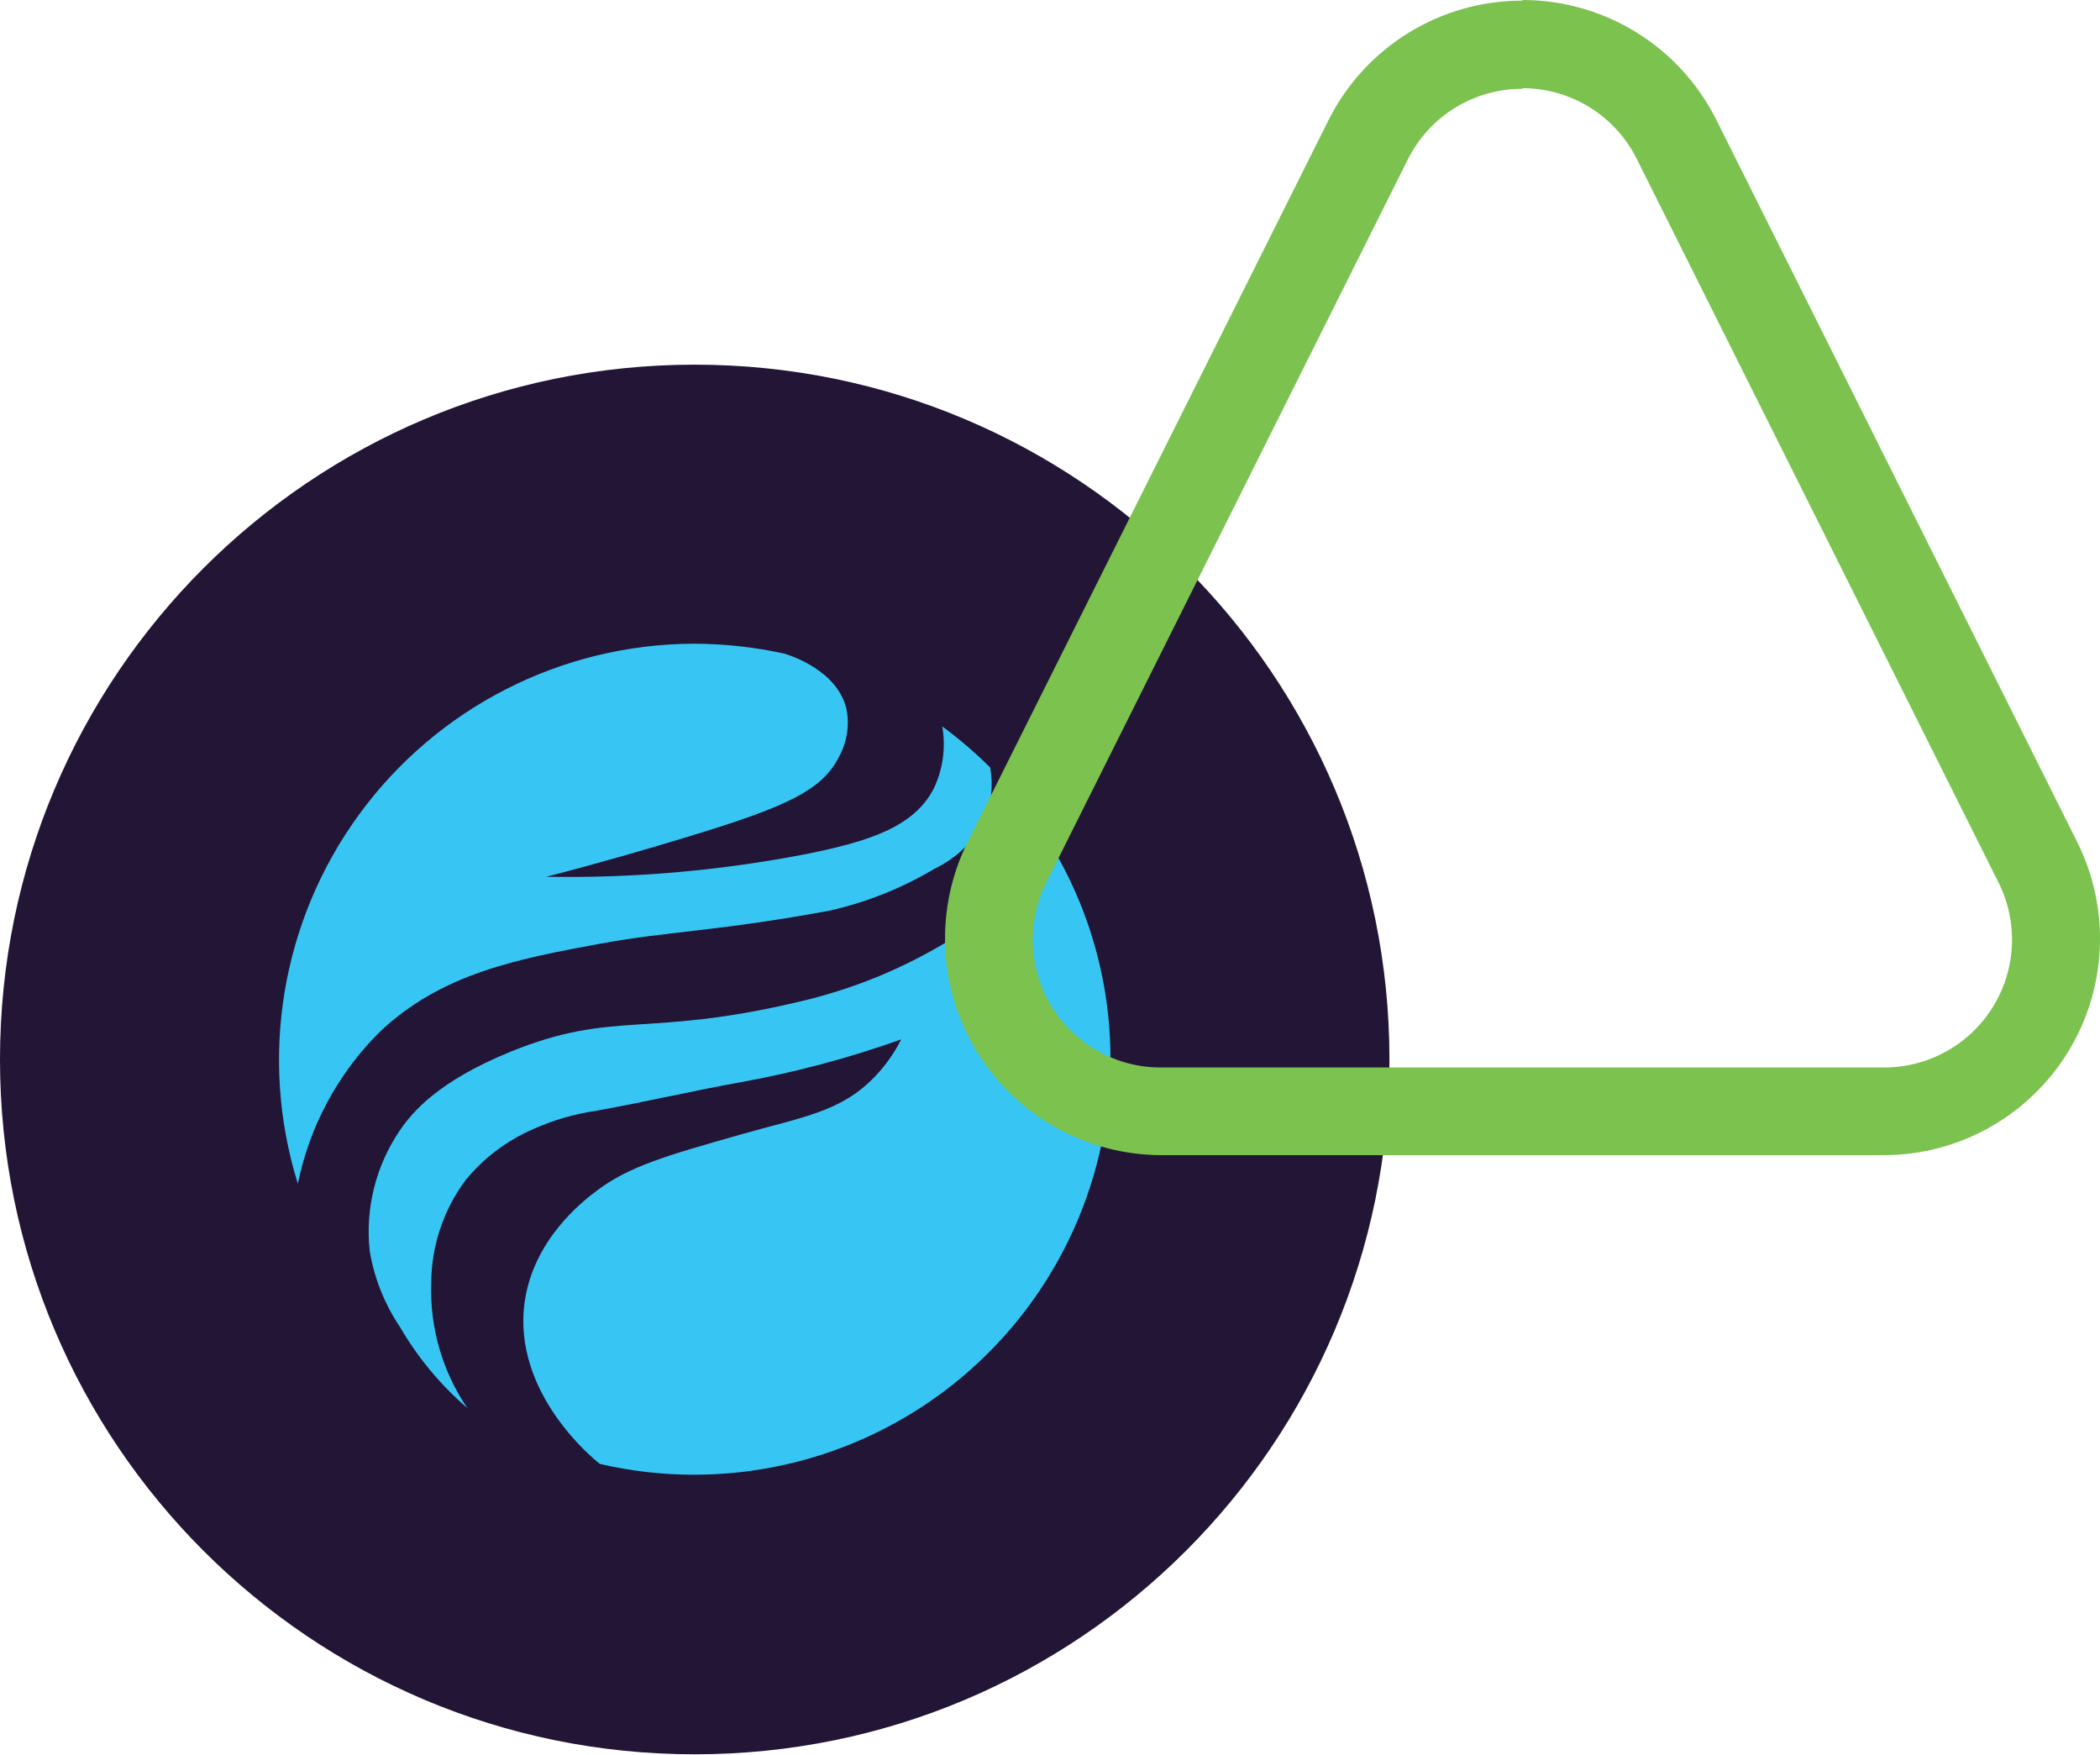
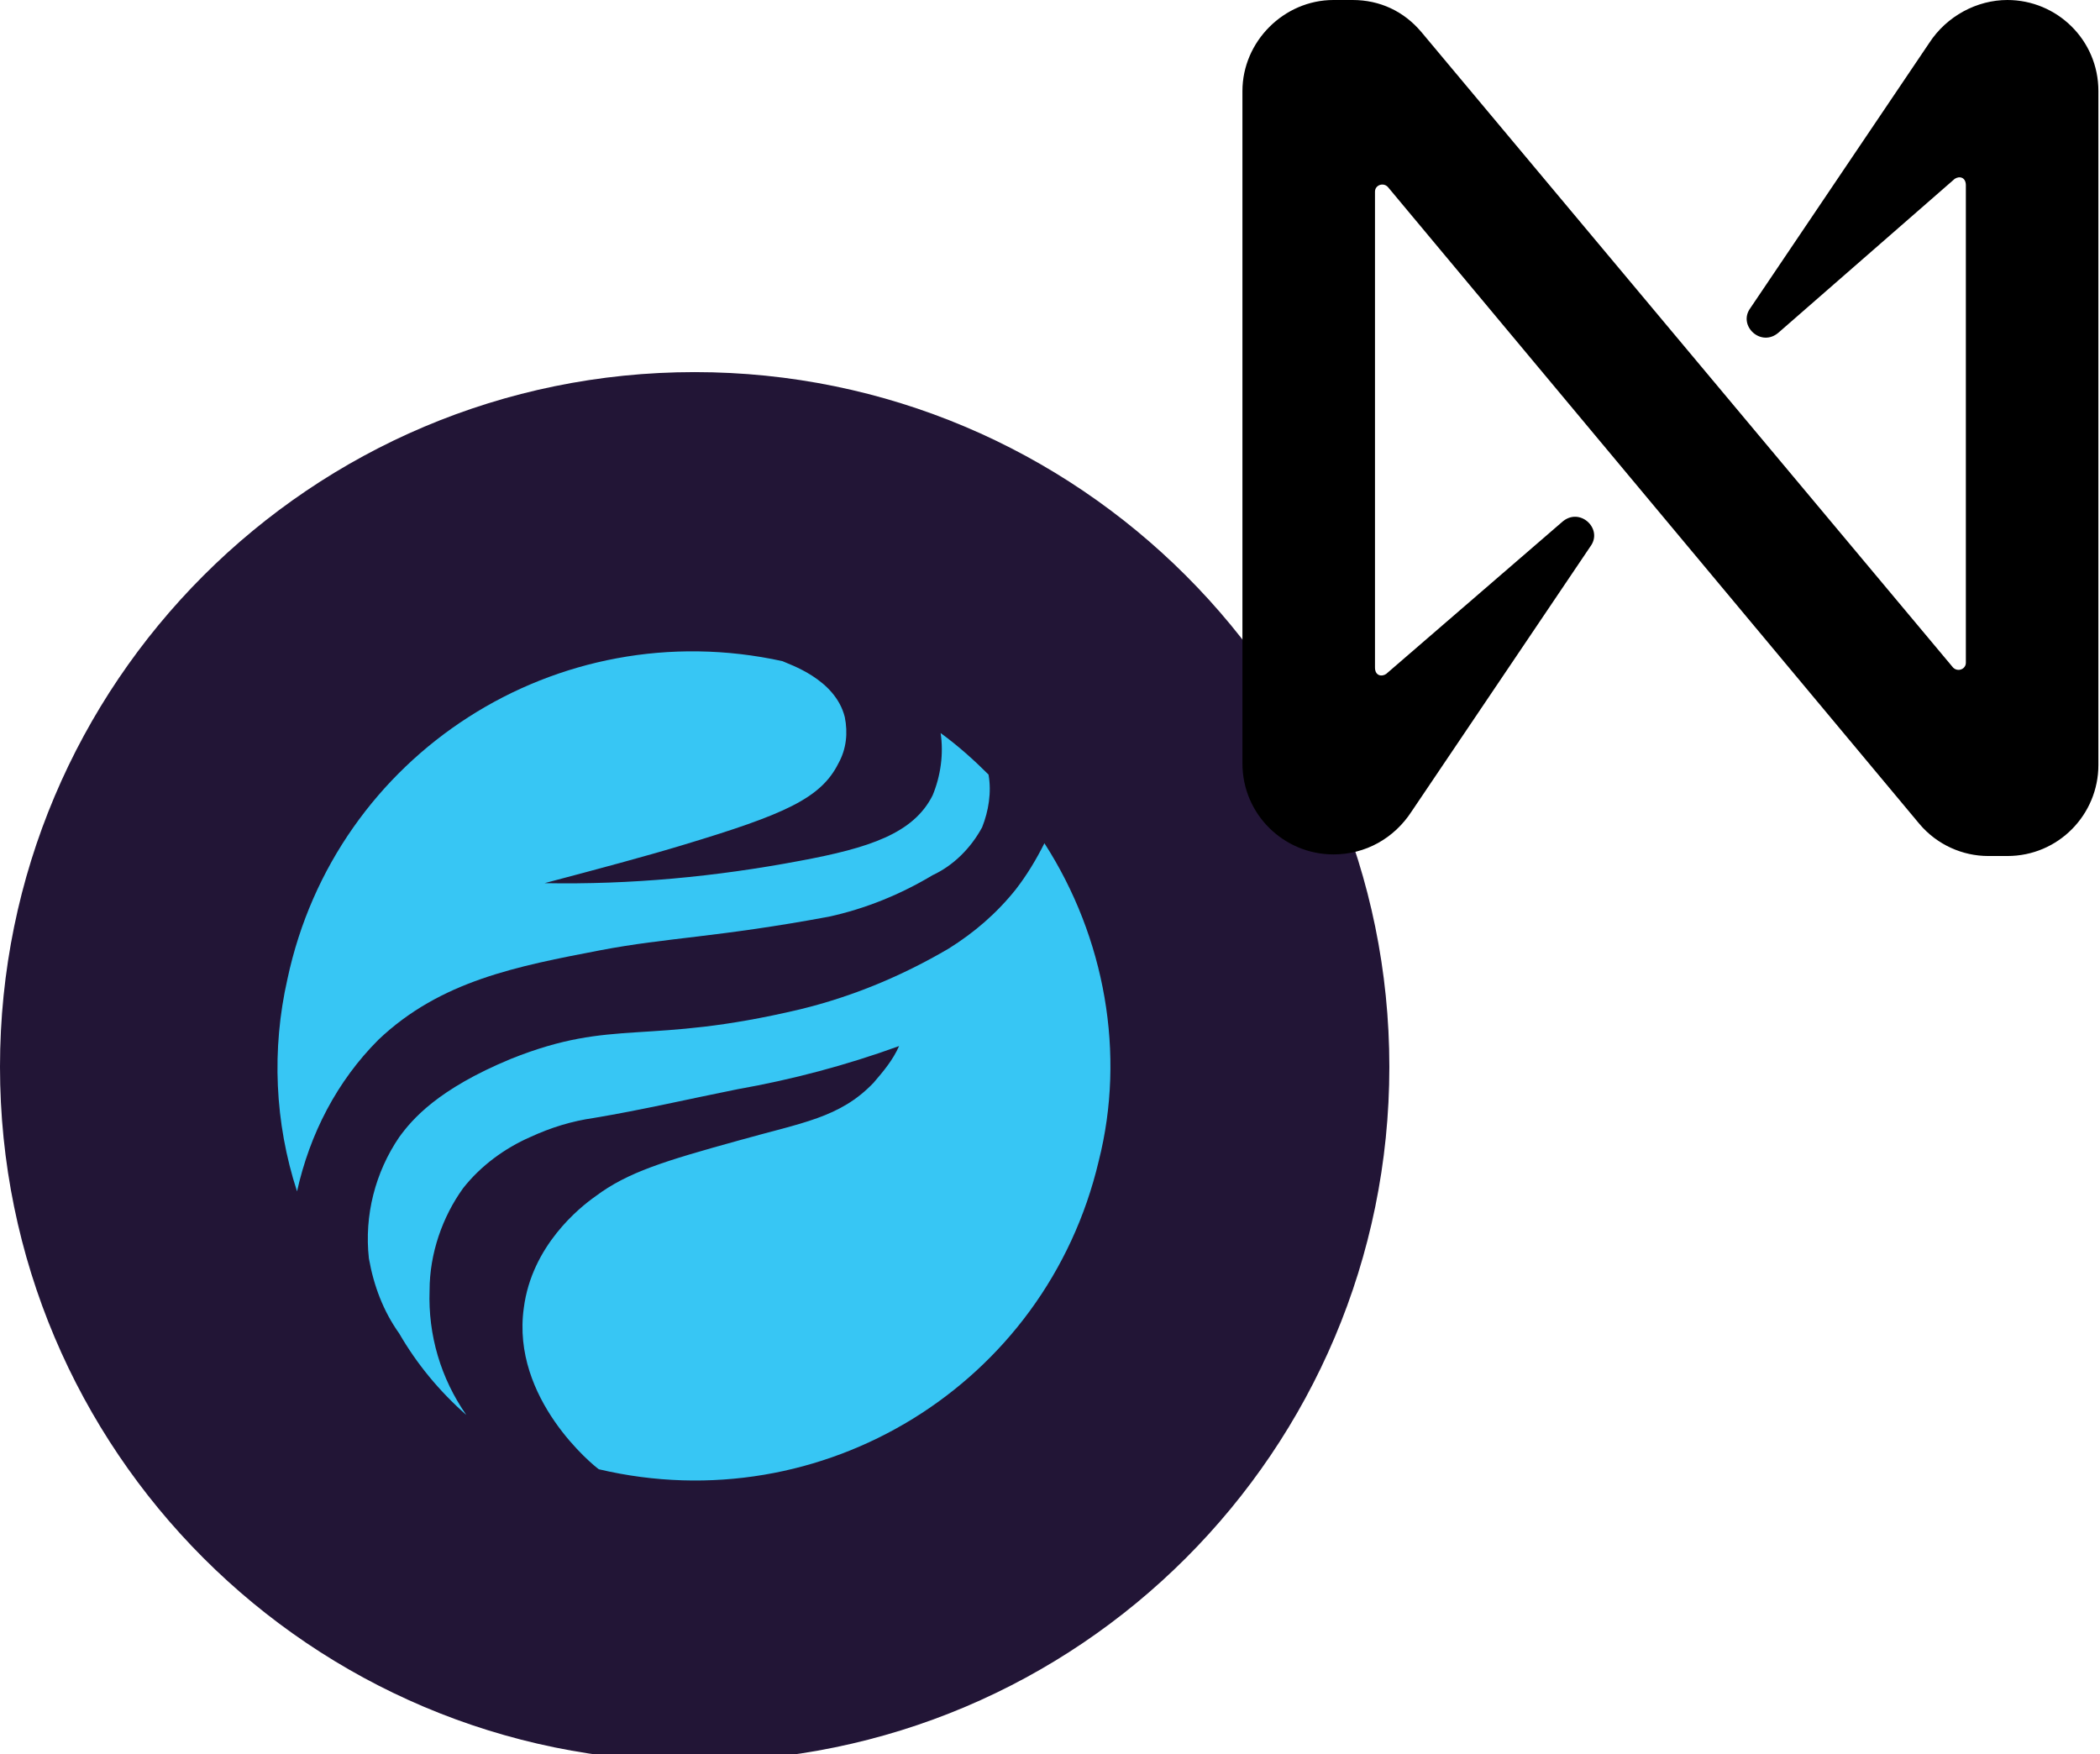
- <svg xmlns="http://www.w3.org/2000/svg" viewBox="0 0 131.49 109.83">
-   <defs>
-     <style>.cls-1{fill:#221536;}.cls-2{fill:none;}.cls-3{fill:#37c6f4;}.cls-4{fill:#7bc24f;}</style>
-   </defs>
-   <g id="Layer_2" data-name="Layer 2">
-     <g id="_SPOLAR" data-name="$SPOLAR">
-       <g id="Logo">
-         <circle class="cls-1" cx="43.5" cy="66.33" r="43.5" />
-         <path class="cls-2" d="M32.88,81.56c.55-3.92,3.6-6.3,4.55-7,1.94-1.51,4.28-2.17,9-3.5,3.87-1.1,6.28-1.41,8.39-3.63a9.57,9.57,0,0,0,1.64-2.32,63.34,63.34,0,0,1-10.09,2.69c-3,.54-6,1.24-9,1.78a14.78,14.78,0,0,0-4,1.17,11.22,11.22,0,0,0-4.2,3.19A10.88,10.88,0,0,0,27,80.34a13.14,13.14,0,0,0,2.3,7.81,25.73,25.73,0,0,0,8.29,3.54C37.25,91.43,32.09,87.27,32.88,81.56Z" />
-         <path class="cls-2" d="M25.08,83.07a12.08,12.08,0,0,1-1.89-4.74,11.27,11.27,0,0,1,1.9-7.58c.75-1.1,2.37-3.06,7-4.92,6.44-2.62,8.39-.84,18.05-3.13a31.72,31.72,0,0,0,9.29-3.79,15.53,15.53,0,0,0,4.24-3.72,15.33,15.33,0,0,0,1.79-2.92A26.07,26.07,0,0,0,62,48.05a5.93,5.93,0,0,1-.41,3.36,6.82,6.82,0,0,1-3.11,3A22.55,22.55,0,0,1,52,57c-7,1.31-10.16,1.31-14.34,2.08-5.16,1-10,1.85-13.9,5.57a18.62,18.62,0,0,0-5.09,9.47,26.08,26.08,0,0,0,10.65,14A19.85,19.85,0,0,1,25.08,83.07Z" />
-         <path class="cls-2" d="M53.07,44.38a4.43,4.43,0,0,1-.44,2.95C51.56,49.5,49.3,50.52,43,52.44c-2.3.7-5.24,1.56-8.68,2.45a78.08,78.08,0,0,0,16-1.37c4.27-.83,7-1.77,8.26-4.16a6.46,6.46,0,0,0,.53-3.88,25.92,25.92,0,0,0-9.9-4.56C49.6,41.05,52.49,42,53.07,44.38Z" />
-         <path class="cls-3" d="M23.74,64.64c3.89-3.72,8.74-4.62,13.9-5.57C41.82,58.3,45,58.3,52,57a22.55,22.55,0,0,0,6.53-2.62,6.82,6.82,0,0,0,3.11-3A5.93,5.93,0,0,0,62,48.05a26.62,26.62,0,0,0-3-2.57,6.46,6.46,0,0,1-.53,3.88c-1.22,2.39-4,3.33-8.26,4.16a78.08,78.08,0,0,1-16,1.37c3.44-.89,6.38-1.75,8.68-2.45,6.34-1.92,8.6-2.94,9.67-5.11a4.43,4.43,0,0,0,.44-2.95c-.58-2.41-3.47-3.33-3.89-3.46a26.57,26.57,0,0,0-5.68-.62A26.06,26.06,0,0,0,18.65,74.11,18.62,18.62,0,0,1,23.74,64.64Z" />
-         <path class="cls-3" d="M65.41,52.27a15.33,15.33,0,0,1-1.79,2.92,15.53,15.53,0,0,1-4.24,3.72,31.72,31.72,0,0,1-9.29,3.79C40.43,65,38.48,63.21,32,65.83c-4.58,1.86-6.2,3.82-6.95,4.92a11.27,11.27,0,0,0-1.9,7.58,12.08,12.08,0,0,0,1.89,4.74,19.85,19.85,0,0,0,4.22,5.08h0A13.14,13.14,0,0,1,27,80.34a10.88,10.88,0,0,1,2.14-6.44,11.22,11.22,0,0,1,4.2-3.19,14.78,14.78,0,0,1,4-1.17c3-.54,6-1.24,9-1.78a63.34,63.34,0,0,0,10.09-2.69,9.57,9.57,0,0,1-1.64,2.32c-2.11,2.22-4.52,2.53-8.39,3.63-4.68,1.33-7,2-9,3.5-1,.74-4,3.12-4.55,7-.79,5.71,4.37,9.87,4.71,10.13A26.07,26.07,0,0,0,69.53,66.33,25.87,25.87,0,0,0,65.41,52.27Z" />
+ <svg xmlns="http://www.w3.org/2000/svg" version="1.1" id="Vrstva_1" x="0px" y="0px" viewBox="0 0 131.5 109.8" style="enable-background:new 0 0 131.5 109.8;" xml:space="preserve">
+   <style type="text/css">
+ 	.st0{fill:#221536;}
+ 	.st1{fill:none;}
+ 	.st2{fill:#37C6F4;}
+ </style>
+   <g id="Layer_2_00000062180204670875996900000014065171417715518635_">
+     <g id="_SPOLAR">
+       <g id="Logo_00000061448789409940599170000012912434349715843714_">
+         <circle class="st0" cx="43.5" cy="66.8" r="43.5" />
+         <path class="st1" d="M32.9,82.1c0.5-3.9,3.6-6.3,4.5-7c1.9-1.5,4.3-2.2,9-3.5c3.9-1.1,6.3-1.4,8.4-3.6c0.7-0.7,1.2-1.5,1.6-2.3     c-3.3,1.2-6.7,2.1-10.1,2.7c-3,0.5-6,1.2-9,1.8c-1.4,0.2-2.7,0.6-4,1.2c-1.6,0.7-3.1,1.8-4.2,3.2c-1.4,1.8-2.1,4.1-2.2,6.4     c-0.1,2.8,0.7,5.5,2.3,7.8c2.5,1.7,5.3,2.9,8.3,3.5C37.2,91.9,32.1,87.8,32.9,82.1z" />
+         <path class="st1" d="M25.1,83.6c-1-1.4-1.6-3-1.9-4.7c-0.3-2.7,0.4-5.4,1.9-7.6c0.8-1.1,2.4-3.1,7-4.9c6.4-2.6,8.4-0.8,18-3.1     c3.3-0.8,6.4-2,9.3-3.8c1.6-1,3.1-2.2,4.2-3.7c0.7-0.9,1.3-1.9,1.8-2.9c-1-1.5-2.2-2.9-3.5-4.2c0.2,1.1,0,2.3-0.4,3.4     c-0.7,1.3-1.8,2.4-3.1,3c-2,1.2-4.2,2.1-6.5,2.6c-7,1.3-10.2,1.3-14.3,2.1c-5.2,1-10,1.8-13.9,5.6c-2.6,2.6-4.4,5.9-5.1,9.5     c1.8,5.8,5.6,10.7,10.6,14C27.6,87.2,26.2,85.5,25.1,83.6z" />
+         <path class="st1" d="M53.1,44.9c0.2,1,0,2-0.4,2.9C51.6,50,49.3,51,43,52.9c-2.3,0.7-5.2,1.5-8.7,2.4c5.4,0.1,10.7-0.4,16-1.4     c4.3-0.8,7-1.8,8.3-4.1c0.6-1.2,0.8-2.6,0.5-3.9c-2.9-2.2-6.3-3.7-9.9-4.5C49.6,41.5,52.5,42.5,53.1,44.9z" />
+         <path class="st2" d="M23.7,65.1c3.9-3.7,8.7-4.6,13.9-5.6c4.2-0.8,7.3-0.8,14.3-2.1c2.3-0.5,4.5-1.4,6.5-2.6     c1.3-0.6,2.4-1.7,3.1-3c0.4-1,0.6-2.2,0.4-3.3c-0.9-0.9-1.9-1.8-3-2.6c0.2,1.3,0,2.7-0.5,3.9c-1.2,2.4-4,3.3-8.3,4.1     c-5.3,1-10.6,1.5-16,1.4c3.4-0.9,6.4-1.7,8.7-2.4c6.3-1.9,8.6-2.9,9.7-5.1c0.5-0.9,0.6-1.9,0.4-2.9c-0.6-2.4-3.5-3.3-3.9-3.5     c-14.1-3.1-28,5.8-31,19.9c-1,4.4-0.8,9,0.6,13.3C19.4,71,21.1,67.7,23.7,65.1z" />
+         <path class="st2" d="M65.4,52.8c-0.5,1-1.1,2-1.8,2.9c-1.2,1.5-2.6,2.7-4.2,3.7c-2.9,1.7-6,3-9.3,3.8c-9.7,2.3-11.6,0.5-18.1,3.1     c-4.6,1.9-6.2,3.8-7,4.9c-1.5,2.2-2.2,4.9-1.9,7.6c0.3,1.7,0.9,3.3,1.9,4.7c1.1,1.9,2.5,3.6,4.2,5.1l0,0c-1.6-2.3-2.4-5-2.3-7.8     c0-2.3,0.8-4.6,2.1-6.4c1.1-1.4,2.6-2.5,4.2-3.2c1.3-0.6,2.6-1,4-1.2c3-0.5,6-1.2,9-1.8c3.4-0.6,6.8-1.5,10.1-2.7     c-0.4,0.9-1,1.6-1.6,2.3c-2.1,2.2-4.5,2.5-8.4,3.6c-4.7,1.3-7,2-9,3.5c-1,0.7-4,3.1-4.5,7c-0.8,5.7,4.4,9.9,4.7,10.1     c14,3.3,28-5.3,31.3-19.3C70.5,66,69.2,58.7,65.4,52.8z" />
      </g>
-       <path class="cls-4" d="M95.33,5.52A8,8,0,0,1,102.51,10l22.6,45.2a8,8,0,0,1-7.18,11.63H72.73a8,8,0,0,1-7.19-11.63L88.14,10a8,8,0,0,1,7.19-4.44m0-5.52A13.56,13.56,0,0,0,83.2,7.49L60.6,52.69A13.57,13.57,0,0,0,72.73,72.32h45.2a13.55,13.55,0,0,0,12.12-19.63L107.46,7.49A13.57,13.57,0,0,0,95.33,0Z" />
    </g>
  </g>
+   <path d="M120.8,2.7l-11.2,16.6c-0.8,1.1,0.7,2.5,1.8,1.5l11-9.6c0.3-0.2,0.7-0.1,0.7,0.4v29.9c0,0.4-0.5,0.6-0.8,0.3L89,2  c-1.1-1.3-2.6-2-4.3-2h-1.2c-3.1,0-5.7,2.6-5.7,5.7v42.1c0,3.2,2.6,5.7,5.7,5.7c2,0,3.8-1,4.9-2.7l11.2-16.6  c0.8-1.1-0.7-2.5-1.8-1.5l-11,9.5c-0.3,0.2-0.7,0.1-0.7-0.4V12c0-0.4,0.5-0.6,0.8-0.3l33.3,39.9c1.1,1.3,2.7,2,4.3,2h1.2  c3.2,0,5.7-2.6,5.7-5.7V5.7c0-3.2-2.6-5.7-5.7-5.7C123.8,0,121.9,1,120.8,2.7z" />
</svg>
